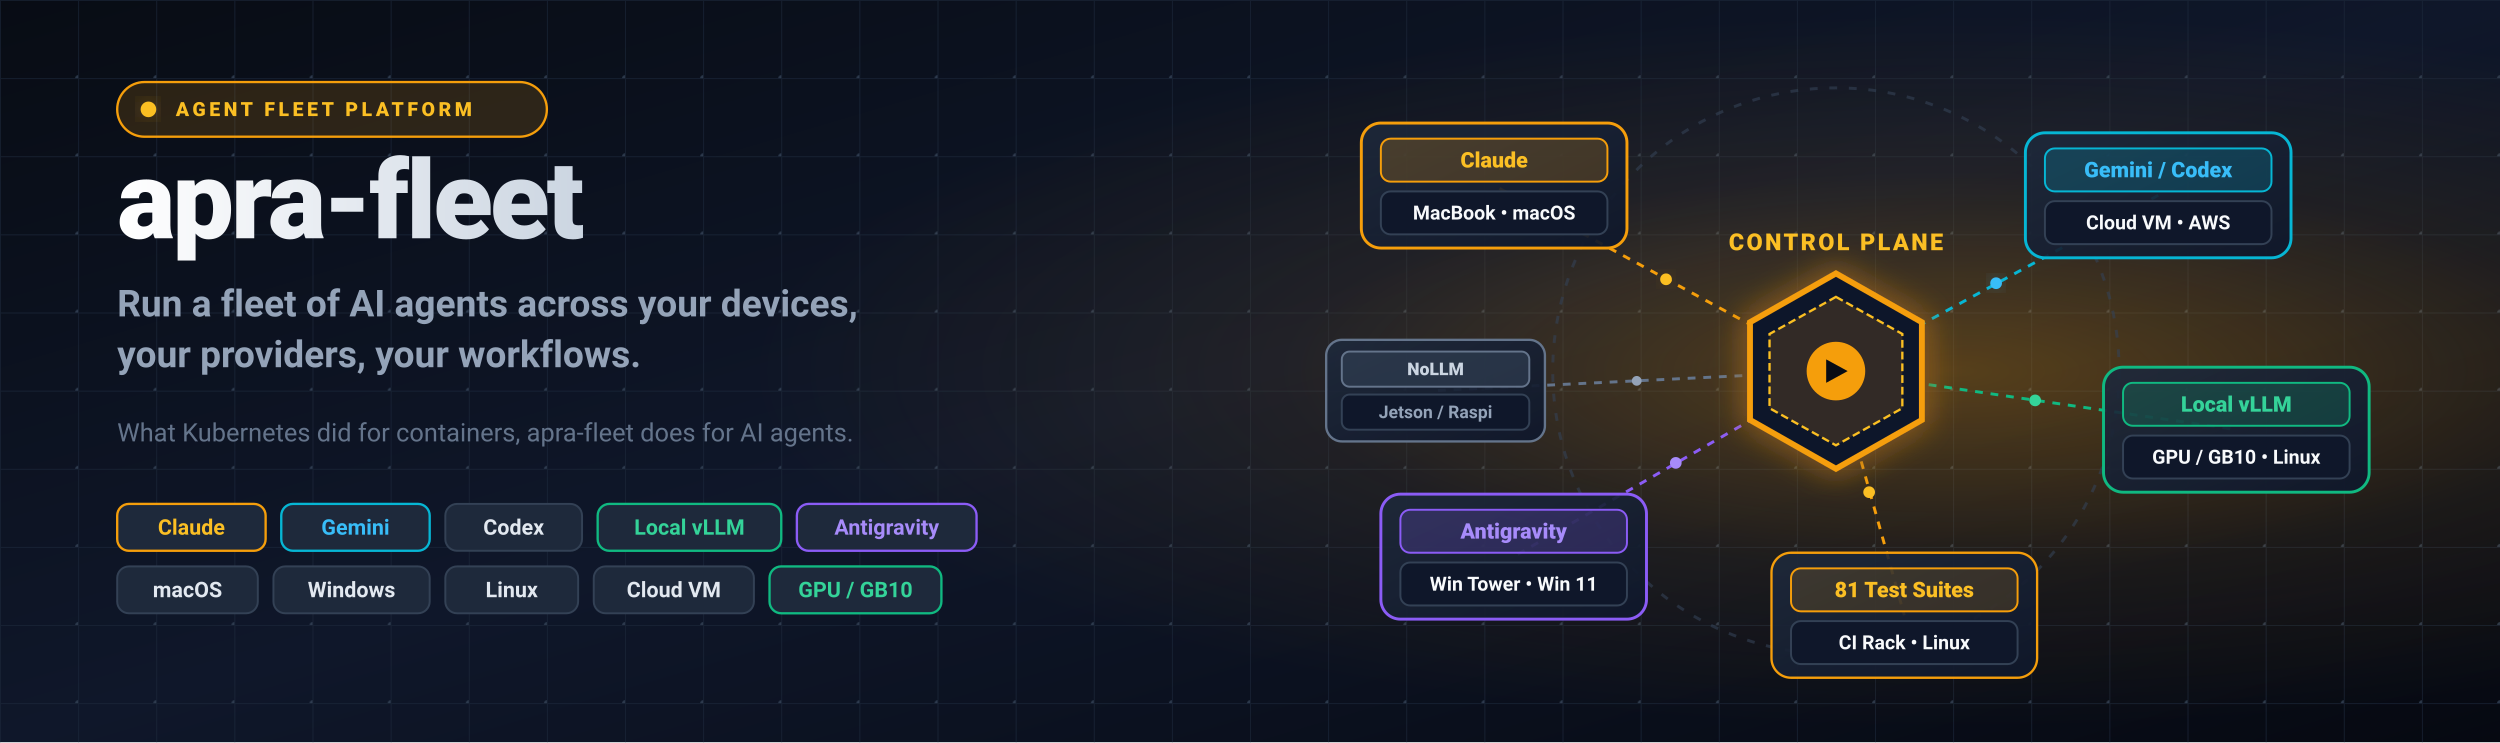
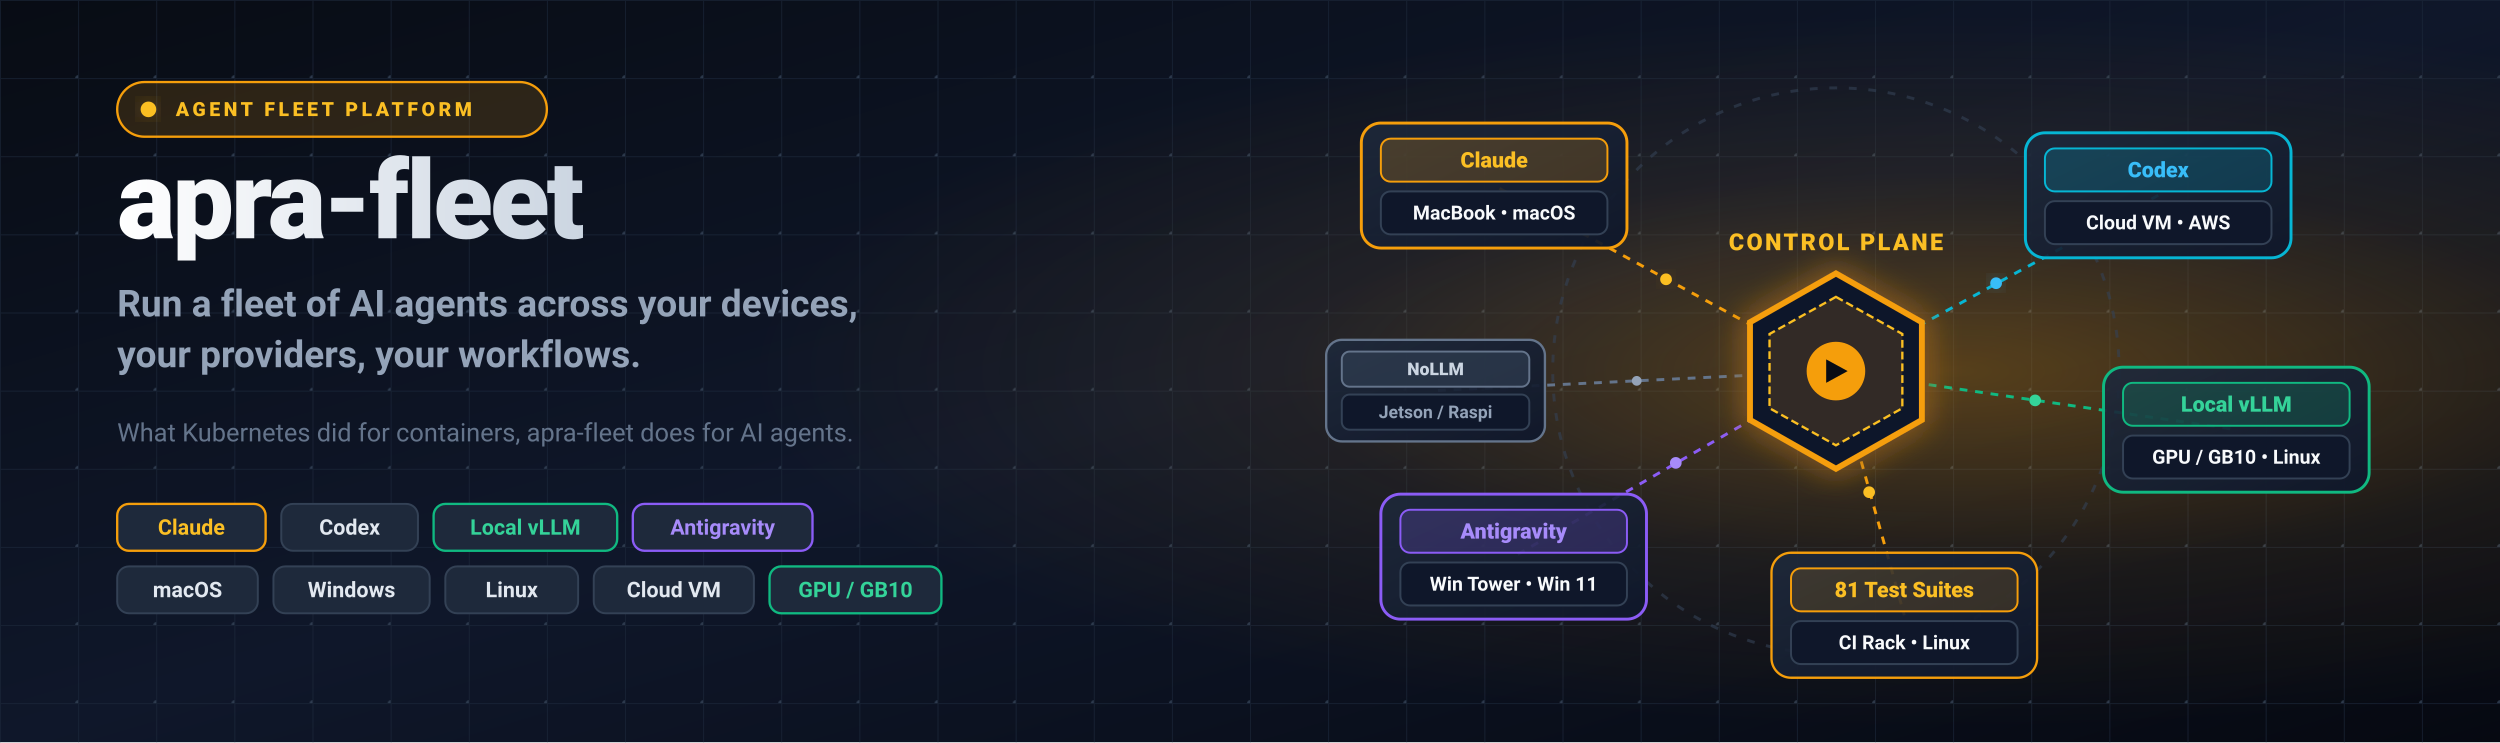
<svg xmlns="http://www.w3.org/2000/svg" width="1280" height="380" viewBox="0 0 1280 380" role="img" aria-label="apra-fleet: run a fleet of AI agents across your devices, your providers, your workflows.">
  <defs>
    <linearGradient id="bgHeroDark" x1="0%" y1="0%" x2="100%" y2="100%">
      <stop offset="0%" stop-color="#080C14" />
      <stop offset="50%" stop-color="#0F172A" />
      <stop offset="100%" stop-color="#060911" />
    </linearGradient>
    <radialGradient id="amberCoreGlow" cx="78%" cy="50%" r="48%">
      <stop offset="0%" stop-color="#F59E0B" stop-opacity="0.32" />
      <stop offset="55%" stop-color="#F59E0B" stop-opacity="0.08" />
      <stop offset="100%" stop-color="#F59E0B" stop-opacity="0" />
    </radialGradient>
    <linearGradient id="glassDark" x1="0%" y1="0%" x2="100%" y2="100%">
      <stop offset="0%" stop-color="#1E293B" stop-opacity="0.9" />
      <stop offset="100%" stop-color="#0F172A" stop-opacity="0.95" />
    </linearGradient>
    <linearGradient id="textGradTitle" x1="0%" y1="0%" x2="100%" y2="0%">
      <stop offset="0%" stop-color="#FFFFFF" />
      <stop offset="100%" stop-color="#CBD5E1" />
    </linearGradient>
    <filter id="glowGoldFilter" x="-30%" y="-30%" width="160%" height="160%">
      <feGaussianBlur stdDeviation="8" result="blur" />
      <feComposite in="SourceGraphic" in2="blur" operator="over" />
    </filter>
    <filter id="glowCyanFilter" x="-30%" y="-30%" width="160%" height="160%">
      <feGaussianBlur stdDeviation="6" result="blur" />
      <feComposite in="SourceGraphic" in2="blur" operator="over" />
    </filter>
    <pattern id="cyberGrid" width="40" height="40" patternUnits="userSpaceOnUse">
      <path d="M 40 0 L 0 0 0 40" fill="none" stroke="#1E293B" stroke-width="1" opacity="0.6" />
      <circle cx="40" cy="40" r="1.5" fill="#334155" opacity="0.8" />
    </pattern>
  </defs>
  <rect width="1280" height="380" fill="url(#bgHeroDark)" />
  <rect width="1280" height="380" fill="url(#cyberGrid)" />
  <rect width="1280" height="380" fill="url(#amberCoreGlow)" />
  <g transform="translate(60, 0)">
    <g transform="translate(0, 42)">
      <rect x="0" y="0" width="220" height="28" rx="14" fill="#F59E0B" fill-opacity="0.15" stroke="#F59E0B" stroke-width="1.2" />
      <circle cx="16" cy="14" r="4" fill="#FBBF24" filter="url(#glowGoldFilter)" />
      <text x="30" y="14" dominant-baseline="central" font-family="system-ui, -apple-system, 'Segoe UI', Roboto, Arial, sans-serif" font-size="10" font-weight="800" letter-spacing="1.8" fill="#FBBF24">AGENT FLEET PLATFORM</text>
    </g>
    <text x="0" y="122" font-family="system-ui, -apple-system, 'Segoe UI', Roboto, Arial, sans-serif" font-size="56" font-weight="900" letter-spacing="-1.5" fill="url(#textGradTitle)">apra-fleet</text>
    <text x="0" y="162" font-family="system-ui, -apple-system, 'Segoe UI', Roboto, Arial, sans-serif" font-size="19" font-weight="600" fill="#94A3B8">
      Run a fleet of AI agents across your devices,
    </text>
    <text x="0" y="188" font-family="system-ui, -apple-system, 'Segoe UI', Roboto, Arial, sans-serif" font-size="19" font-weight="600" fill="#94A3B8">
      your providers, your workflows.
    </text>
    <text x="0" y="226" font-family="system-ui, -apple-system, 'Segoe UI', Roboto, Arial, sans-serif" font-size="13" font-weight="400" fill="#64748B">
      What Kubernetes did for containers, apra-fleet does for AI agents.
    </text>
    <g transform="translate(0, 258)">
      <g transform="translate(0, 0)">
        <rect x="0" y="0" width="76" height="24" rx="6" fill="#1E293B" stroke="#F59E0B" stroke-width="1.2" />
        <text x="38" y="12" dominant-baseline="central" font-family="system-ui, -apple-system, 'Segoe UI', Roboto, Arial, sans-serif" font-size="11" font-weight="700" fill="#FBBF24" text-anchor="middle">Claude</text>
-         <rect x="84" y="0" width="76" height="24" rx="6" fill="#1E293B" stroke="#06B6D4" stroke-width="1.2" />
-         <text x="122" y="12" dominant-baseline="central" font-family="system-ui, -apple-system, 'Segoe UI', Roboto, Arial, sans-serif" font-size="11" font-weight="700" fill="#38BDF8" text-anchor="middle">Gemini</text>
-         <rect x="168" y="0" width="70" height="24" rx="6" fill="#1E293B" stroke="#334155" stroke-width="1" />
-         <text x="203" y="12" dominant-baseline="central" font-family="system-ui, -apple-system, 'Segoe UI', Roboto, Arial, sans-serif" font-size="11" font-weight="600" fill="#E2E8F0" text-anchor="middle">Codex</text>
-         <rect x="246" y="0" width="94" height="24" rx="6" fill="#1E293B" stroke="#10B981" stroke-width="1.2" />
-         <text x="293" y="12" dominant-baseline="central" font-family="system-ui, -apple-system, 'Segoe UI', Roboto, Arial, sans-serif" font-size="11" font-weight="700" fill="#34D399" text-anchor="middle">Local vLLM</text>
-         <rect x="348" y="0" width="92" height="24" rx="6" fill="#1E293B" stroke="#8B5CF6" stroke-width="1.2" />
-         <text x="394" y="12" dominant-baseline="central" font-family="system-ui, -apple-system, 'Segoe UI', Roboto, Arial, sans-serif" font-size="11" font-weight="700" fill="#A78BFA" text-anchor="middle">Antigravity</text>
+         <rect x="84" y="0" width="70" height="24" rx="6" fill="#1E293B" stroke="#334155" stroke-width="1" />
+         <text x="119" y="12" dominant-baseline="central" font-family="system-ui, -apple-system, 'Segoe UI', Roboto, Arial, sans-serif" font-size="11" font-weight="600" fill="#E2E8F0" text-anchor="middle">Codex</text>
+         <rect x="162" y="0" width="94" height="24" rx="6" fill="#1E293B" stroke="#10B981" stroke-width="1.2" />
+         <text x="209" y="12" dominant-baseline="central" font-family="system-ui, -apple-system, 'Segoe UI', Roboto, Arial, sans-serif" font-size="11" font-weight="700" fill="#34D399" text-anchor="middle">Local vLLM</text>
+         <rect x="264" y="0" width="92" height="24" rx="6" fill="#1E293B" stroke="#8B5CF6" stroke-width="1.2" />
+         <text x="310" y="12" dominant-baseline="central" font-family="system-ui, -apple-system, 'Segoe UI', Roboto, Arial, sans-serif" font-size="11" font-weight="700" fill="#A78BFA" text-anchor="middle">Antigravity</text>
      </g>
      <g transform="translate(0, 32)">
        <rect x="0" y="0" width="72" height="24" rx="6" fill="#1E293B" stroke="#334155" stroke-width="1" />
        <text x="36" y="12" dominant-baseline="central" font-family="system-ui, -apple-system, 'Segoe UI', Roboto, Arial, sans-serif" font-size="11" font-weight="600" fill="#E2E8F0" text-anchor="middle">macOS</text>
        <rect x="80" y="0" width="80" height="24" rx="6" fill="#1E293B" stroke="#334155" stroke-width="1" />
        <text x="120" y="12" dominant-baseline="central" font-family="system-ui, -apple-system, 'Segoe UI', Roboto, Arial, sans-serif" font-size="11" font-weight="600" fill="#E2E8F0" text-anchor="middle">Windows</text>
        <rect x="168" y="0" width="68" height="24" rx="6" fill="#1E293B" stroke="#334155" stroke-width="1" />
        <text x="202" y="12" dominant-baseline="central" font-family="system-ui, -apple-system, 'Segoe UI', Roboto, Arial, sans-serif" font-size="11" font-weight="600" fill="#E2E8F0" text-anchor="middle">Linux</text>
        <rect x="244" y="0" width="82" height="24" rx="6" fill="#1E293B" stroke="#334155" stroke-width="1" />
        <text x="285" y="12" dominant-baseline="central" font-family="system-ui, -apple-system, 'Segoe UI', Roboto, Arial, sans-serif" font-size="11" font-weight="600" fill="#E2E8F0" text-anchor="middle">Cloud VM</text>
        <rect x="334" y="0" width="88" height="24" rx="6" fill="#1E293B" stroke="#10B981" stroke-width="1.2" />
        <text x="378" y="12" dominant-baseline="central" font-family="system-ui, -apple-system, 'Segoe UI', Roboto, Arial, sans-serif" font-size="11" font-weight="700" fill="#34D399" text-anchor="middle">GPU / GB10</text>
      </g>
    </g>
  </g>
  <g transform="translate(940, 190)">
    <g fill="none" stroke-width="1.5">
      <circle cx="0" cy="0" r="145" stroke="#334155" stroke-dasharray="4 6" opacity="0.6" />
      <path d="M 0 0 L -175 -95" stroke="#F59E0B" stroke-dasharray="4 4" />
      <circle cx="-87" cy="-47" r="3" fill="#FBBF24" filter="url(#glowGoldFilter)" />
      <path d="M 0 0 L 165 -90" stroke="#06B6D4" stroke-dasharray="4 4" />
      <circle cx="82" cy="-45" r="3" fill="#38BDF8" filter="url(#glowCyanFilter)" />
      <path d="M 0 0 L 205 30" stroke="#10B981" stroke-dasharray="4 4" />
      <circle cx="102" cy="15" r="3" fill="#34D399" />
      <path d="M 0 0 L -165 95" stroke="#8B5CF6" stroke-dasharray="4 4" />
      <circle cx="-82" cy="47" r="3" fill="#A78BFA" />
      <path d="M 0 0 L 35 125" stroke="#F59E0B" stroke-dasharray="4 4" />
      <circle cx="17" cy="62" r="3" fill="#FBBF24" />
      <path d="M 0 0 L -205 10" stroke="#64748B" stroke-dasharray="4 4" />
      <circle cx="-102" cy="5" r="2.5" fill="#94A3B8" />
    </g>
    <text x="0" y="-66" dominant-baseline="central" font-family="system-ui, -apple-system, 'Segoe UI', Roboto, Arial, sans-serif" font-size="12" font-weight="900" letter-spacing="1.2" fill="#FBBF24" text-anchor="middle">CONTROL PLANE</text>
    <g filter="url(#glowGoldFilter)">
      <polygon points="0,-50 44,-25 44,25 0,50 -44,25 -44,-25" fill="#0F172A" stroke="#F59E0B" stroke-width="3" />
      <polygon points="0,-38 34,-19 34,19 0,38 -34,19 -34,-19" fill="#F59E0B" fill-opacity="0.15" stroke="#FBBF24" stroke-width="1.2" stroke-dasharray="4 2" />
    </g>
    <circle cx="0" cy="0" r="15" fill="#F59E0B" />
    <polygon points="-5,-6 6,0 -5,6" fill="#080C14" />
    <g transform="translate(-175, -95)">
      <rect x="-68" y="-32" width="136" height="64" rx="10" fill="url(#glassDark)" stroke="#F59E0B" stroke-width="1.5" />
      <rect x="-58" y="-24" width="116" height="22" rx="5" fill="#F59E0B" fill-opacity="0.2" stroke="#F59E0B" stroke-width="1" />
      <text x="0" y="-13" dominant-baseline="central" font-family="system-ui, -apple-system, 'Segoe UI', Roboto, Arial, sans-serif" font-size="11" font-weight="800" fill="#FBBF24" text-anchor="middle">Claude</text>
      <rect x="-58" y="3" width="116" height="22" rx="5" fill="#0F172A" stroke="#334155" stroke-width="1" />
      <text x="0" y="14" dominant-baseline="central" font-family="system-ui, -apple-system, 'Segoe UI', Roboto, Arial, sans-serif" font-size="10" font-weight="700" fill="#F8FAFC" text-anchor="middle">MacBook • macOS</text>
    </g>
    <g transform="translate(165, -90)">
      <rect x="-68" y="-32" width="136" height="64" rx="10" fill="url(#glassDark)" stroke="#06B6D4" stroke-width="1.5" />
      <rect x="-58" y="-24" width="116" height="22" rx="5" fill="#06B6D4" fill-opacity="0.2" stroke="#06B6D4" stroke-width="1" />
-       <text x="0" y="-13" dominant-baseline="central" font-family="system-ui, -apple-system, 'Segoe UI', Roboto, Arial, sans-serif" font-size="11" font-weight="800" fill="#38BDF8" text-anchor="middle">Gemini / Codex</text>
+       <text x="0" y="-13" dominant-baseline="central" font-family="system-ui, -apple-system, 'Segoe UI', Roboto, Arial, sans-serif" font-size="11" font-weight="800" fill="#38BDF8" text-anchor="middle">Codex</text>
      <rect x="-58" y="3" width="116" height="22" rx="5" fill="#0F172A" stroke="#334155" stroke-width="1" />
      <text x="0" y="14" dominant-baseline="central" font-family="system-ui, -apple-system, 'Segoe UI', Roboto, Arial, sans-serif" font-size="10" font-weight="700" fill="#F8FAFC" text-anchor="middle">Cloud VM • AWS</text>
    </g>
    <g transform="translate(205, 30)">
      <rect x="-68" y="-32" width="136" height="64" rx="10" fill="url(#glassDark)" stroke="#10B981" stroke-width="1.5" />
      <rect x="-58" y="-24" width="116" height="22" rx="5" fill="#10B981" fill-opacity="0.2" stroke="#10B981" stroke-width="1" />
      <text x="0" y="-13" dominant-baseline="central" font-family="system-ui, -apple-system, 'Segoe UI', Roboto, Arial, sans-serif" font-size="11" font-weight="800" fill="#34D399" text-anchor="middle">Local vLLM</text>
      <rect x="-58" y="3" width="116" height="22" rx="5" fill="#0F172A" stroke="#334155" stroke-width="1" />
      <text x="0" y="14" dominant-baseline="central" font-family="system-ui, -apple-system, 'Segoe UI', Roboto, Arial, sans-serif" font-size="10" font-weight="700" fill="#F8FAFC" text-anchor="middle">GPU / GB10 • Linux</text>
    </g>
    <g transform="translate(-165, 95)">
      <rect x="-68" y="-32" width="136" height="64" rx="10" fill="url(#glassDark)" stroke="#8B5CF6" stroke-width="1.5" />
      <rect x="-58" y="-24" width="116" height="22" rx="5" fill="#8B5CF6" fill-opacity="0.2" stroke="#8B5CF6" stroke-width="1" />
      <text x="0" y="-13" dominant-baseline="central" font-family="system-ui, -apple-system, 'Segoe UI', Roboto, Arial, sans-serif" font-size="11" font-weight="800" fill="#A78BFA" text-anchor="middle">Antigravity</text>
      <rect x="-58" y="3" width="116" height="22" rx="5" fill="#0F172A" stroke="#334155" stroke-width="1" />
      <text x="0" y="14" dominant-baseline="central" font-family="system-ui, -apple-system, 'Segoe UI', Roboto, Arial, sans-serif" font-size="10" font-weight="700" fill="#F8FAFC" text-anchor="middle">Win Tower • Win 11</text>
    </g>
    <g transform="translate(35, 125)">
      <rect x="-68" y="-32" width="136" height="64" rx="10" fill="url(#glassDark)" stroke="#F59E0B" stroke-width="1.2" />
      <rect x="-58" y="-24" width="116" height="22" rx="5" fill="#F59E0B" fill-opacity="0.15" stroke="#F59E0B" stroke-width="1" />
      <text x="0" y="-13" dominant-baseline="central" font-family="system-ui, -apple-system, 'Segoe UI', Roboto, Arial, sans-serif" font-size="11" font-weight="800" fill="#FBBF24" text-anchor="middle">81 Test Suites</text>
      <rect x="-58" y="3" width="116" height="22" rx="5" fill="#0F172A" stroke="#334155" stroke-width="1" />
      <text x="0" y="14" dominant-baseline="central" font-family="system-ui, -apple-system, 'Segoe UI', Roboto, Arial, sans-serif" font-size="10" font-weight="700" fill="#F8FAFC" text-anchor="middle">CI Rack • Linux</text>
    </g>
    <g transform="translate(-205, 10)">
      <rect x="-56" y="-26" width="112" height="52" rx="8" fill="url(#glassDark)" stroke="#64748B" stroke-width="1.2" />
      <rect x="-48" y="-20" width="96" height="18" rx="4" fill="#334155" fill-opacity="0.6" stroke="#64748B" stroke-width="1" />
      <text x="0" y="-11" dominant-baseline="central" font-family="system-ui, -apple-system, 'Segoe UI', Roboto, Arial, sans-serif" font-size="9" font-weight="800" fill="#CBD5E1" text-anchor="middle">NoLLM</text>
      <rect x="-48" y="2" width="96" height="18" rx="4" fill="#0F172A" stroke="#334155" stroke-width="1" />
      <text x="0" y="11" dominant-baseline="central" font-family="system-ui, -apple-system, 'Segoe UI', Roboto, Arial, sans-serif" font-size="9" font-weight="700" fill="#94A3B8" text-anchor="middle">Jetson / Raspi</text>
    </g>
  </g>
</svg>
